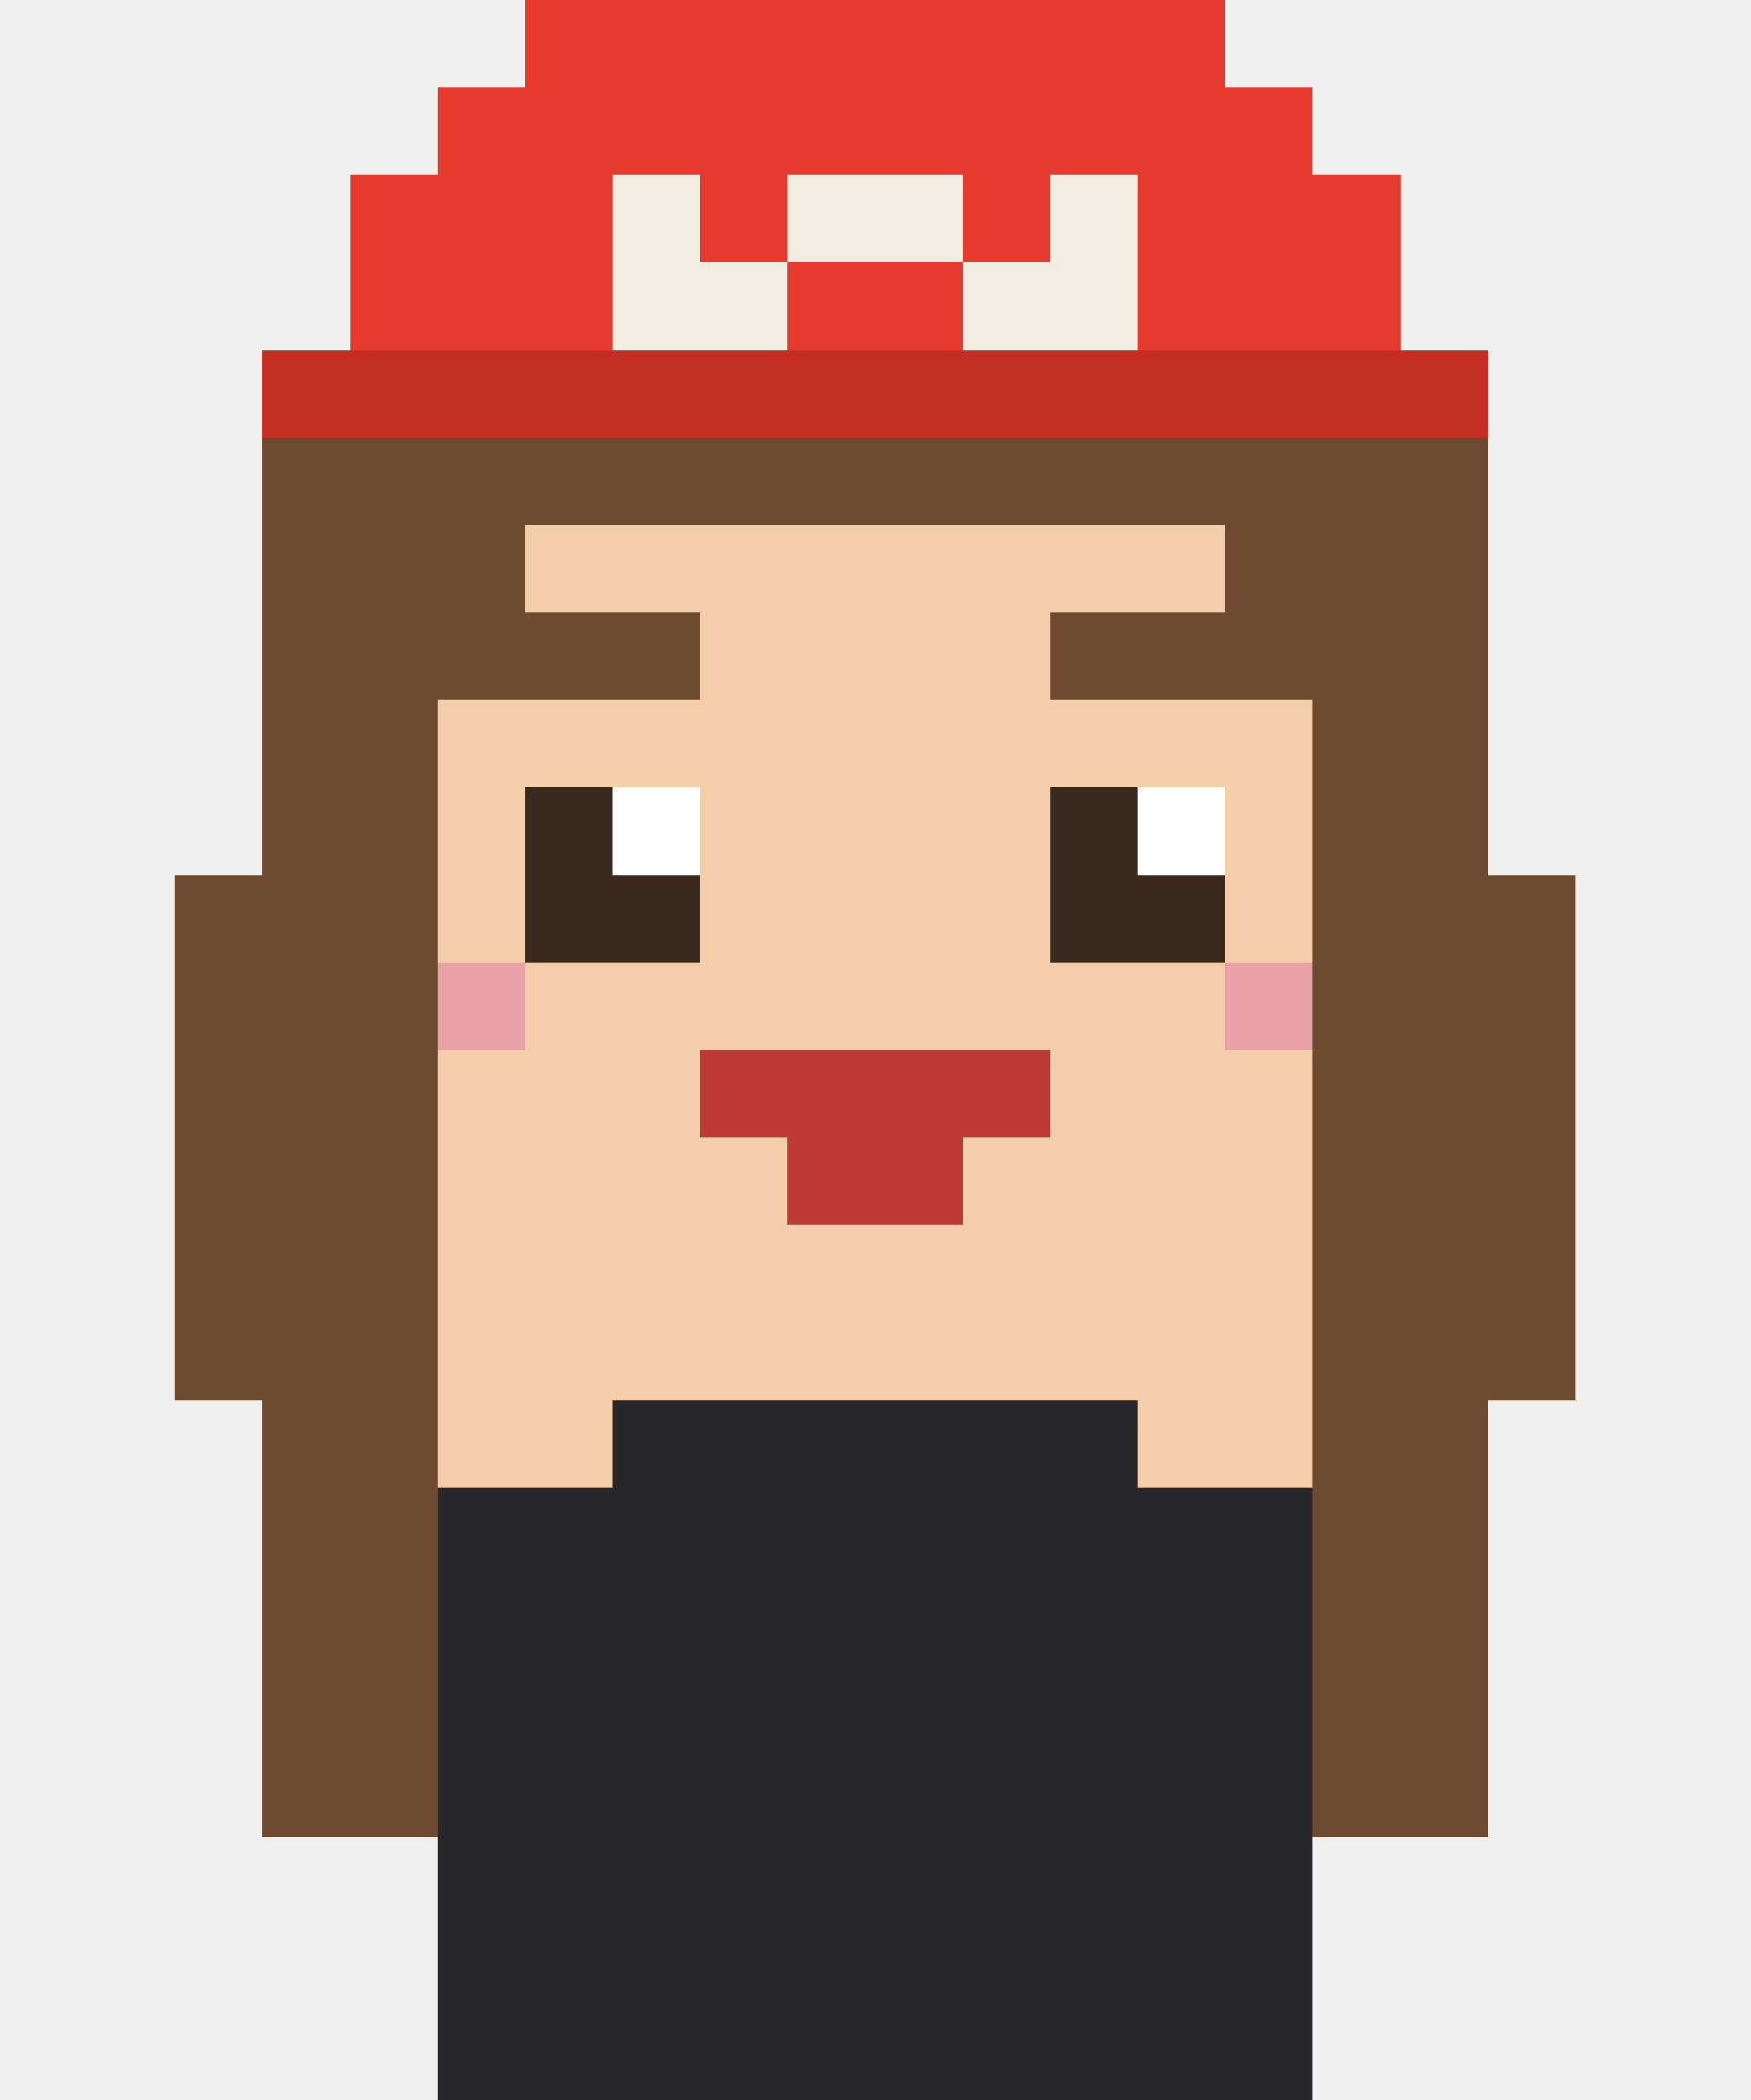
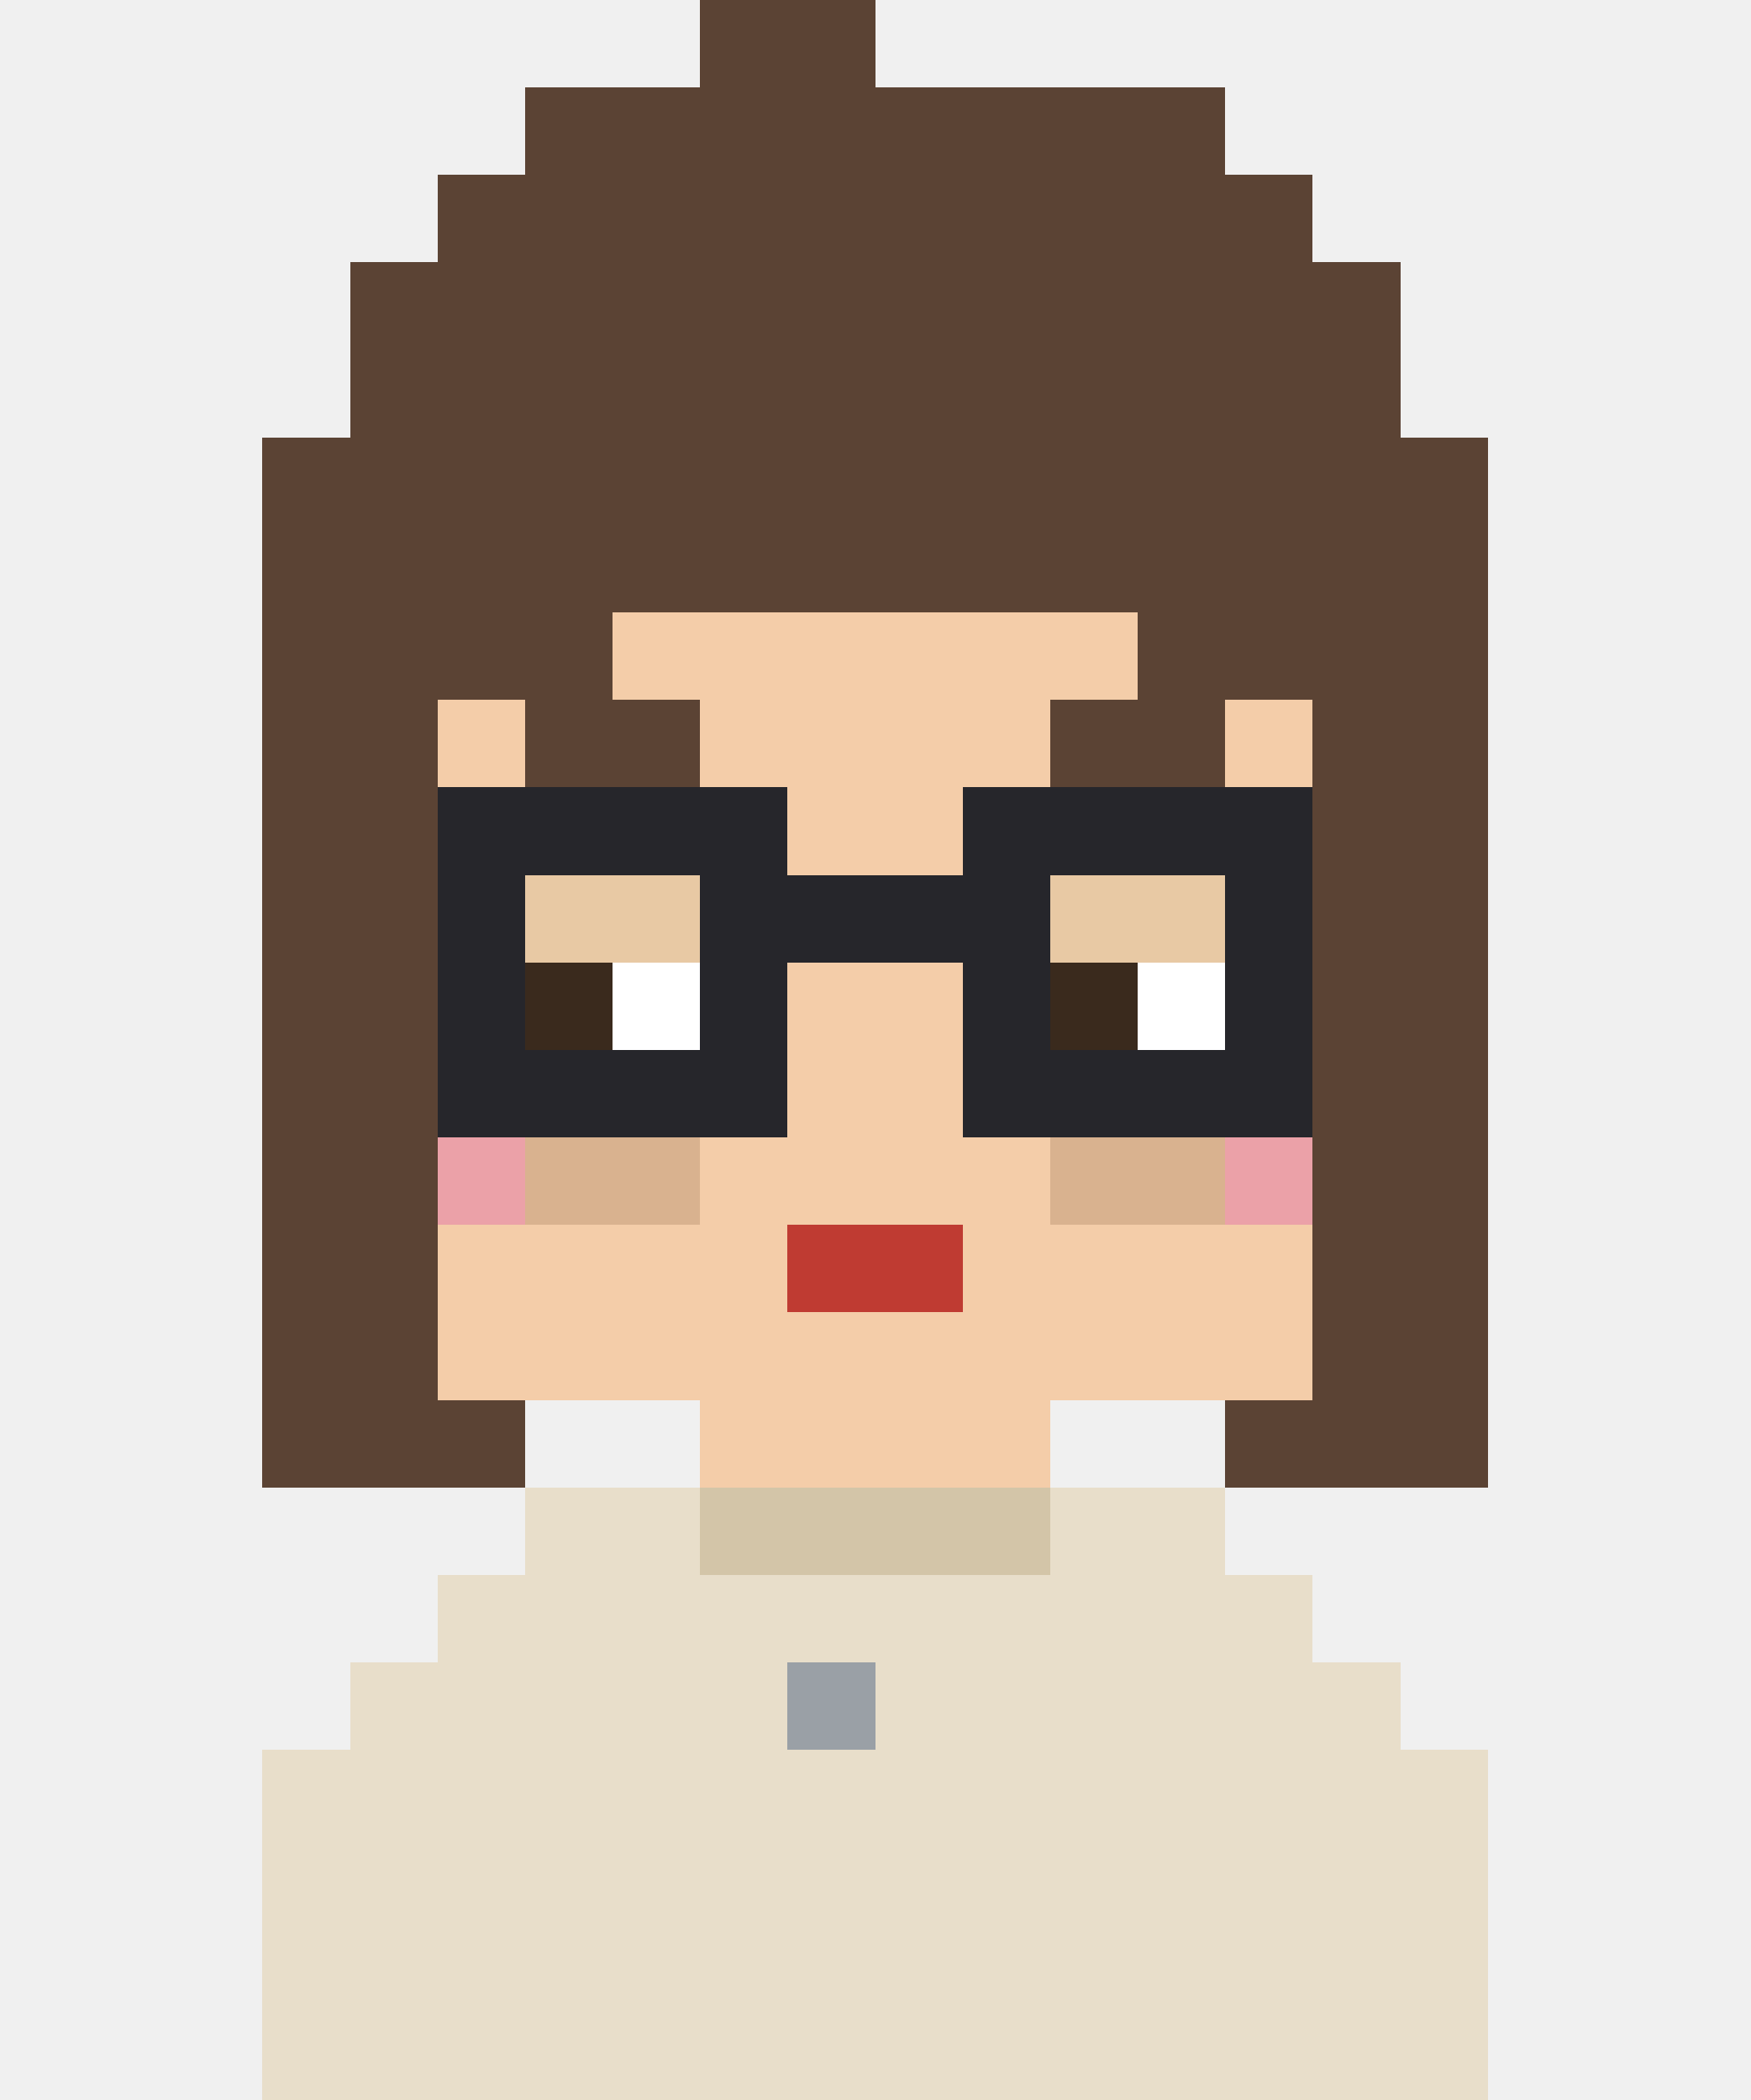
<svg xmlns="http://www.w3.org/2000/svg" viewBox="0 0 20 24" shape-rendering="crispEdges" width="20" height="24">
-   <rect x="3" y="5" width="14" height="15" fill="#6e4a30" />
-   <rect x="5" y="6" width="10" height="10" fill="#f4cda9" />
-   <rect x="3" y="4" width="14" height="1" fill="#c52e23" />
-   <rect x="6" y="0" width="8" height="1" fill="#e8392f" />
-   <rect x="5" y="1" width="10" height="1" fill="#e8392f" />
-   <rect x="4" y="2" width="12" height="2" fill="#e8392f" />
-   <rect x="7" y="2" width="6" height="2" fill="#f3ede1" />
-   <rect x="8" y="2" width="1" height="1" fill="#e8392f" />
-   <rect x="11" y="2" width="1" height="1" fill="#e8392f" />
-   <rect x="9" y="3" width="2" height="1" fill="#e8392f" />
-   <rect x="5" y="5" width="10" height="1" fill="#6e4a30" />
-   <rect x="5" y="6" width="1" height="2" fill="#6e4a30" />
-   <rect x="14" y="6" width="1" height="2" fill="#6e4a30" />
-   <rect x="6" y="7" width="2" height="1" fill="#6e4a30" />
-   <rect x="12" y="7" width="2" height="1" fill="#6e4a30" />
-   <rect x="6" y="9" width="2" height="2" fill="#3a2a1d" />
-   <rect x="12" y="9" width="2" height="2" fill="#3a2a1d" />
-   <rect x="7" y="9" width="1" height="1" fill="#ffffff" />
-   <rect x="13" y="9" width="1" height="1" fill="#ffffff" />
-   <rect x="5" y="11" width="1" height="1" fill="#eba1a8" />
-   <rect x="14" y="11" width="1" height="1" fill="#eba1a8" />
-   <rect x="8" y="12" width="4" height="1" fill="#bf3b32" />
-   <rect x="9" y="13" width="2" height="1" fill="#bf3b32" />
-   <rect x="4" y="5" width="1" height="15" fill="#6e4a30" />
-   <rect x="15" y="5" width="1" height="15" fill="#6e4a30" />
-   <rect x="3" y="7" width="1" height="12" fill="#6e4a30" />
-   <rect x="16" y="7" width="1" height="12" fill="#6e4a30" />
-   <rect x="2" y="10" width="1" height="6" fill="#6e4a30" />
-   <rect x="17" y="10" width="1" height="6" fill="#6e4a30" />
-   <rect x="5" y="16" width="10" height="8" fill="#26262b" />
-   <rect x="5" y="16" width="2" height="1" fill="#f4cda9" />
-   <rect x="13" y="16" width="2" height="1" fill="#f4cda9" />
-   <rect x="4" y="16" width="1" height="5" fill="#6e4a30" />
-   <rect x="15" y="16" width="1" height="5" fill="#6e4a30" />
-   <rect x="3" y="18" width="1" height="3" fill="#6e4a30" />
-   <rect x="16" y="18" width="1" height="3" fill="#6e4a30" />
+   <rect x="8" y="0" width="2" height="1" fill="#5b4334" />
+   <rect x="6" y="1" width="8" height="1" fill="#5b4334" />
+   <rect x="5" y="2" width="10" height="1" fill="#5b4334" />
+   <rect x="4" y="3" width="12" height="2" fill="#5b4334" />
+   <rect x="3" y="5" width="14" height="1" fill="#5b4334" />
+   <rect x="4" y="6" width="12" height="1" fill="#5b4334" />
+   <rect x="5" y="7" width="10" height="9" fill="#f4cda9" />
+   <rect x="5" y="7" width="2" height="1" fill="#5b4334" />
+   <rect x="13" y="7" width="2" height="1" fill="#5b4334" />
+   <rect x="3" y="6" width="1" height="10" fill="#5b4334" />
+   <rect x="16" y="6" width="1" height="10" fill="#5b4334" />
+   <rect x="4" y="7" width="1" height="9" fill="#5b4334" />
+   <rect x="15" y="7" width="1" height="9" fill="#5b4334" />
+   <rect x="3" y="16" width="3" height="1" fill="#5b4334" />
+   <rect x="14" y="16" width="3" height="1" fill="#5b4334" />
+   <rect x="6" y="8" width="2" height="1" fill="#5b4334" />
+   <rect x="12" y="8" width="2" height="1" fill="#5b4334" />
+   <rect x="5" y="9" width="4" height="1" fill="#26262b" />
+   <rect x="11" y="9" width="4" height="1" fill="#26262b" />
+   <rect x="5" y="12" width="4" height="1" fill="#26262b" />
+   <rect x="11" y="12" width="4" height="1" fill="#26262b" />
+   <rect x="5" y="10" width="1" height="2" fill="#26262b" />
+   <rect x="8" y="10" width="1" height="2" fill="#26262b" />
+   <rect x="11" y="10" width="1" height="2" fill="#26262b" />
+   <rect x="14" y="10" width="1" height="2" fill="#26262b" />
+   <rect x="9" y="10" width="2" height="1" fill="#26262b" />
+   <rect x="6" y="10" width="2" height="1" fill="#e8c9a4" />
+   <rect x="12" y="10" width="2" height="1" fill="#e8c9a4" />
+   <rect x="6" y="11" width="2" height="1" fill="#3a2a1d" />
+   <rect x="12" y="11" width="2" height="1" fill="#3a2a1d" />
+   <rect x="7" y="11" width="1" height="1" fill="#ffffff" />
+   <rect x="13" y="11" width="1" height="1" fill="#ffffff" />
+   <rect x="6" y="13" width="2" height="1" fill="#d9b28f" />
+   <rect x="12" y="13" width="2" height="1" fill="#d9b28f" />
+   <rect x="5" y="13" width="1" height="1" fill="#eba1a8" />
+   <rect x="14" y="13" width="1" height="1" fill="#eba1a8" />
+   <rect x="9" y="14" width="2" height="1" fill="#bf3b32" />
+   <rect x="8" y="16" width="4" height="1" fill="#f4cda9" />
+   <rect x="6" y="17" width="8" height="1" fill="#e8deca" />
+   <rect x="5" y="18" width="10" height="1" fill="#e8deca" />
+   <rect x="4" y="19" width="12" height="1" fill="#e8deca" />
+   <rect x="3" y="20" width="14" height="4" fill="#e8deca" />
+   <rect x="8" y="17" width="4" height="1" fill="#d3c5a8" />
+   <rect x="9" y="19" width="1" height="1" fill="#9aa0a6" />
</svg>
